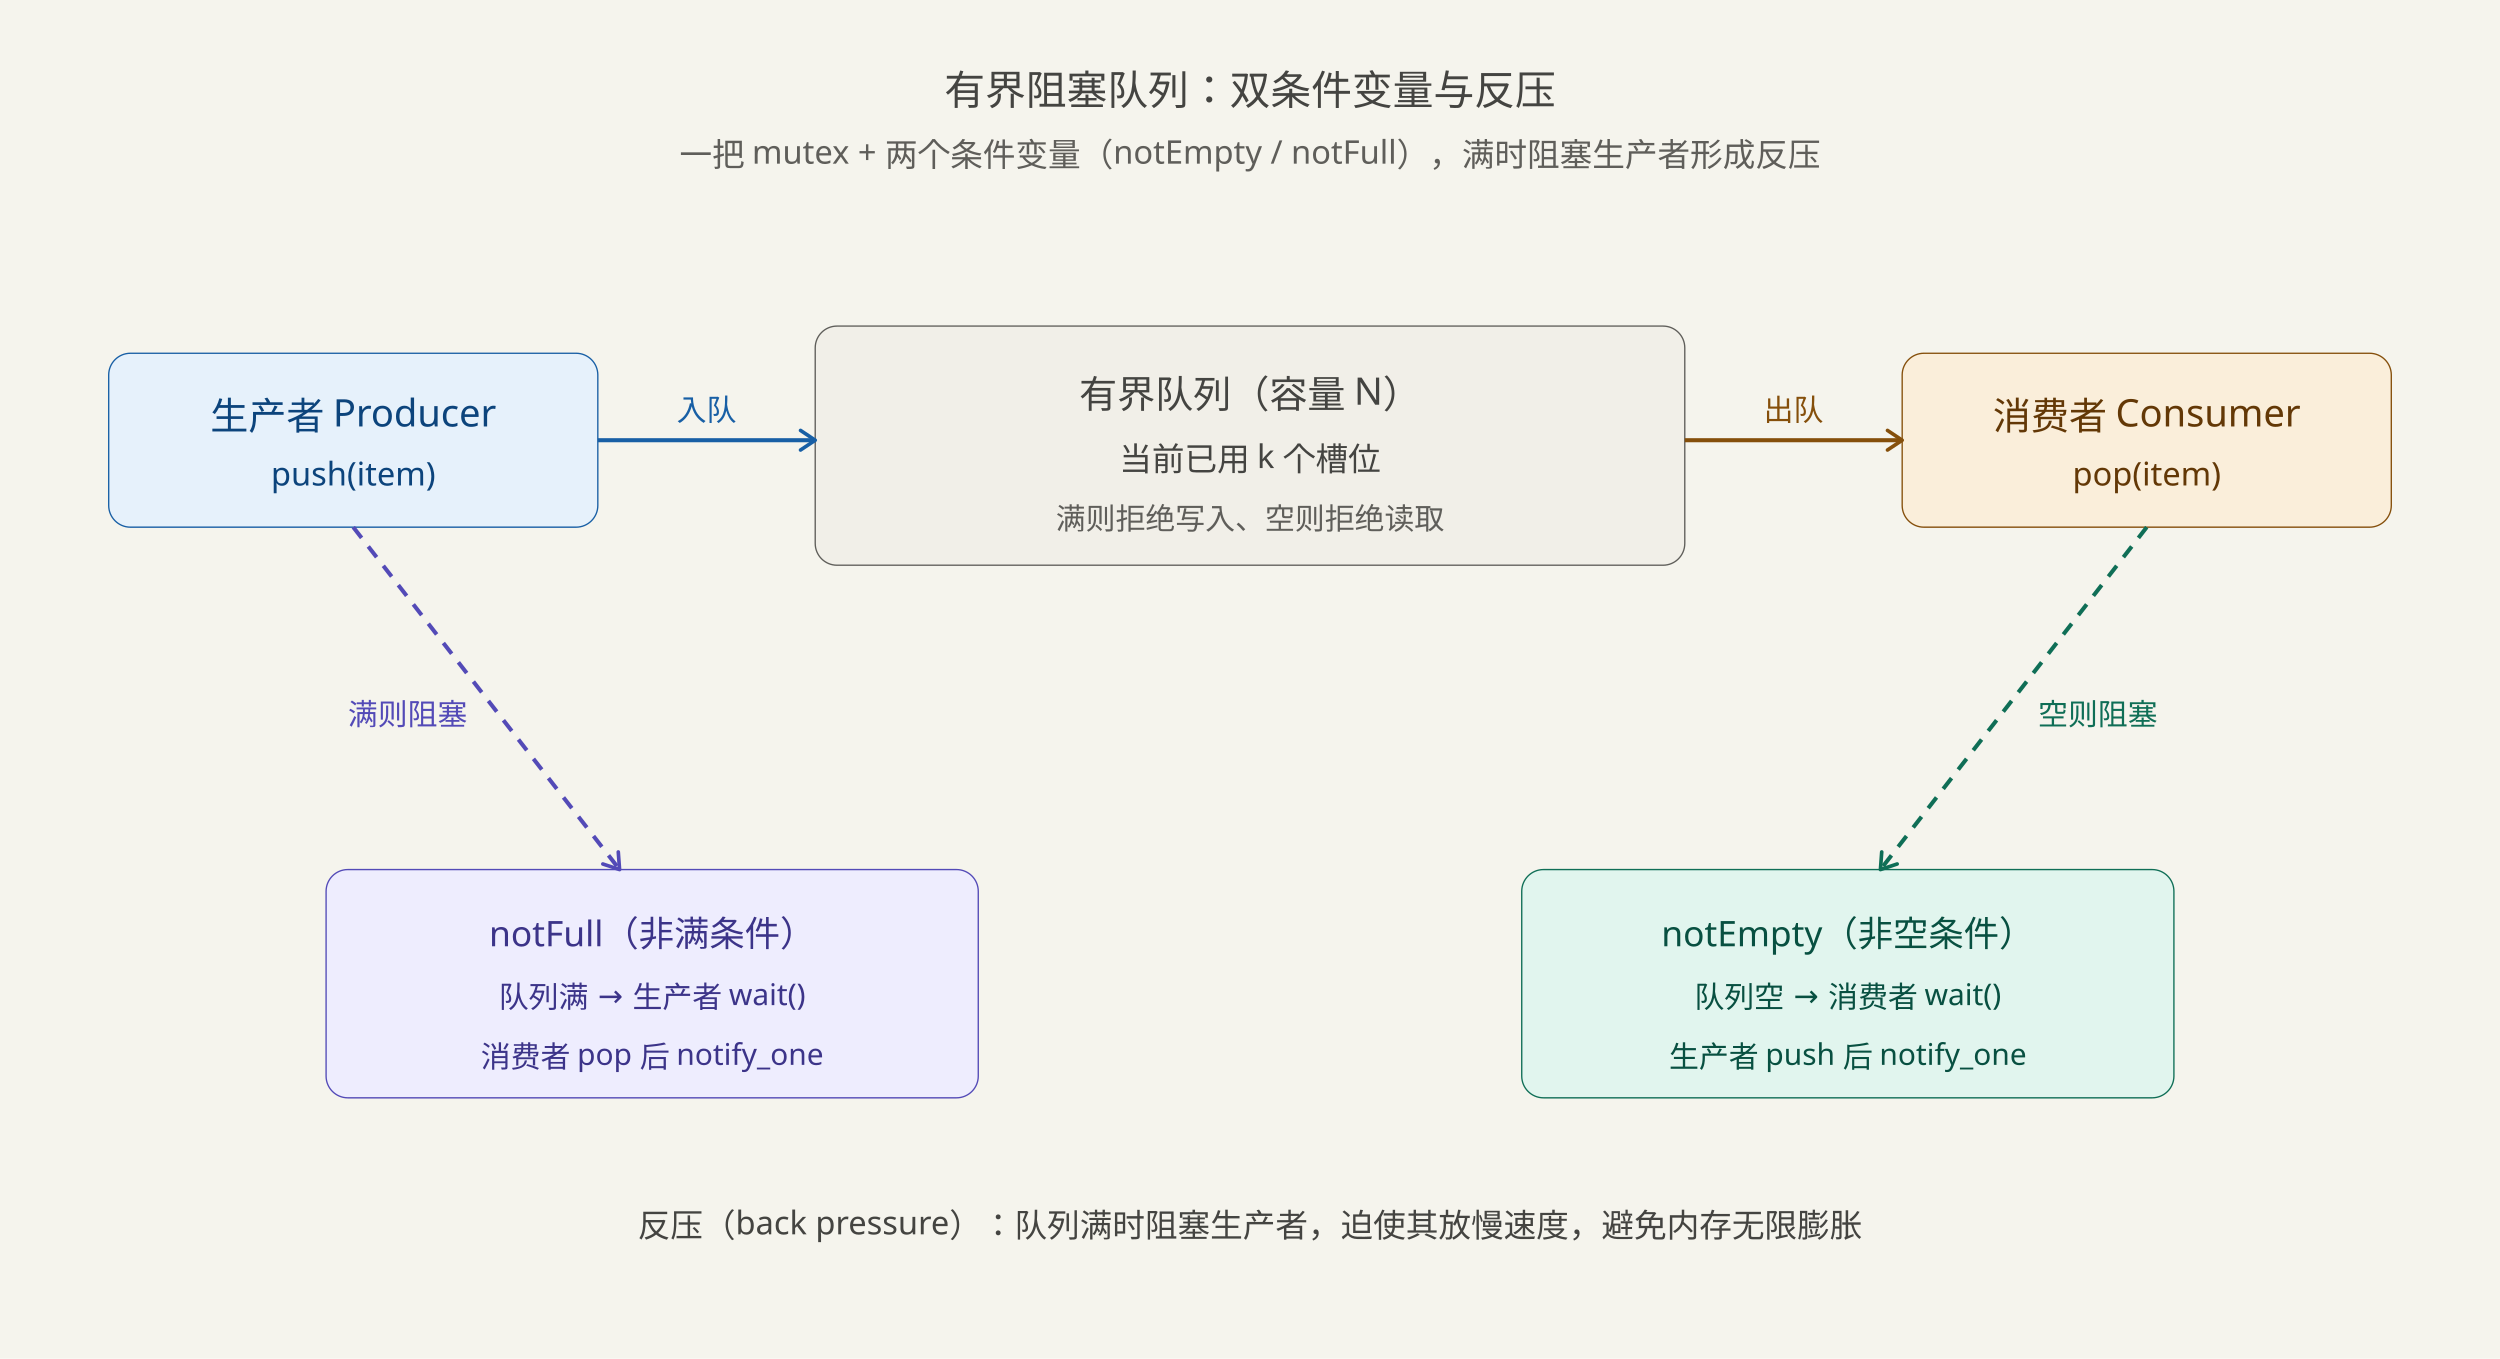
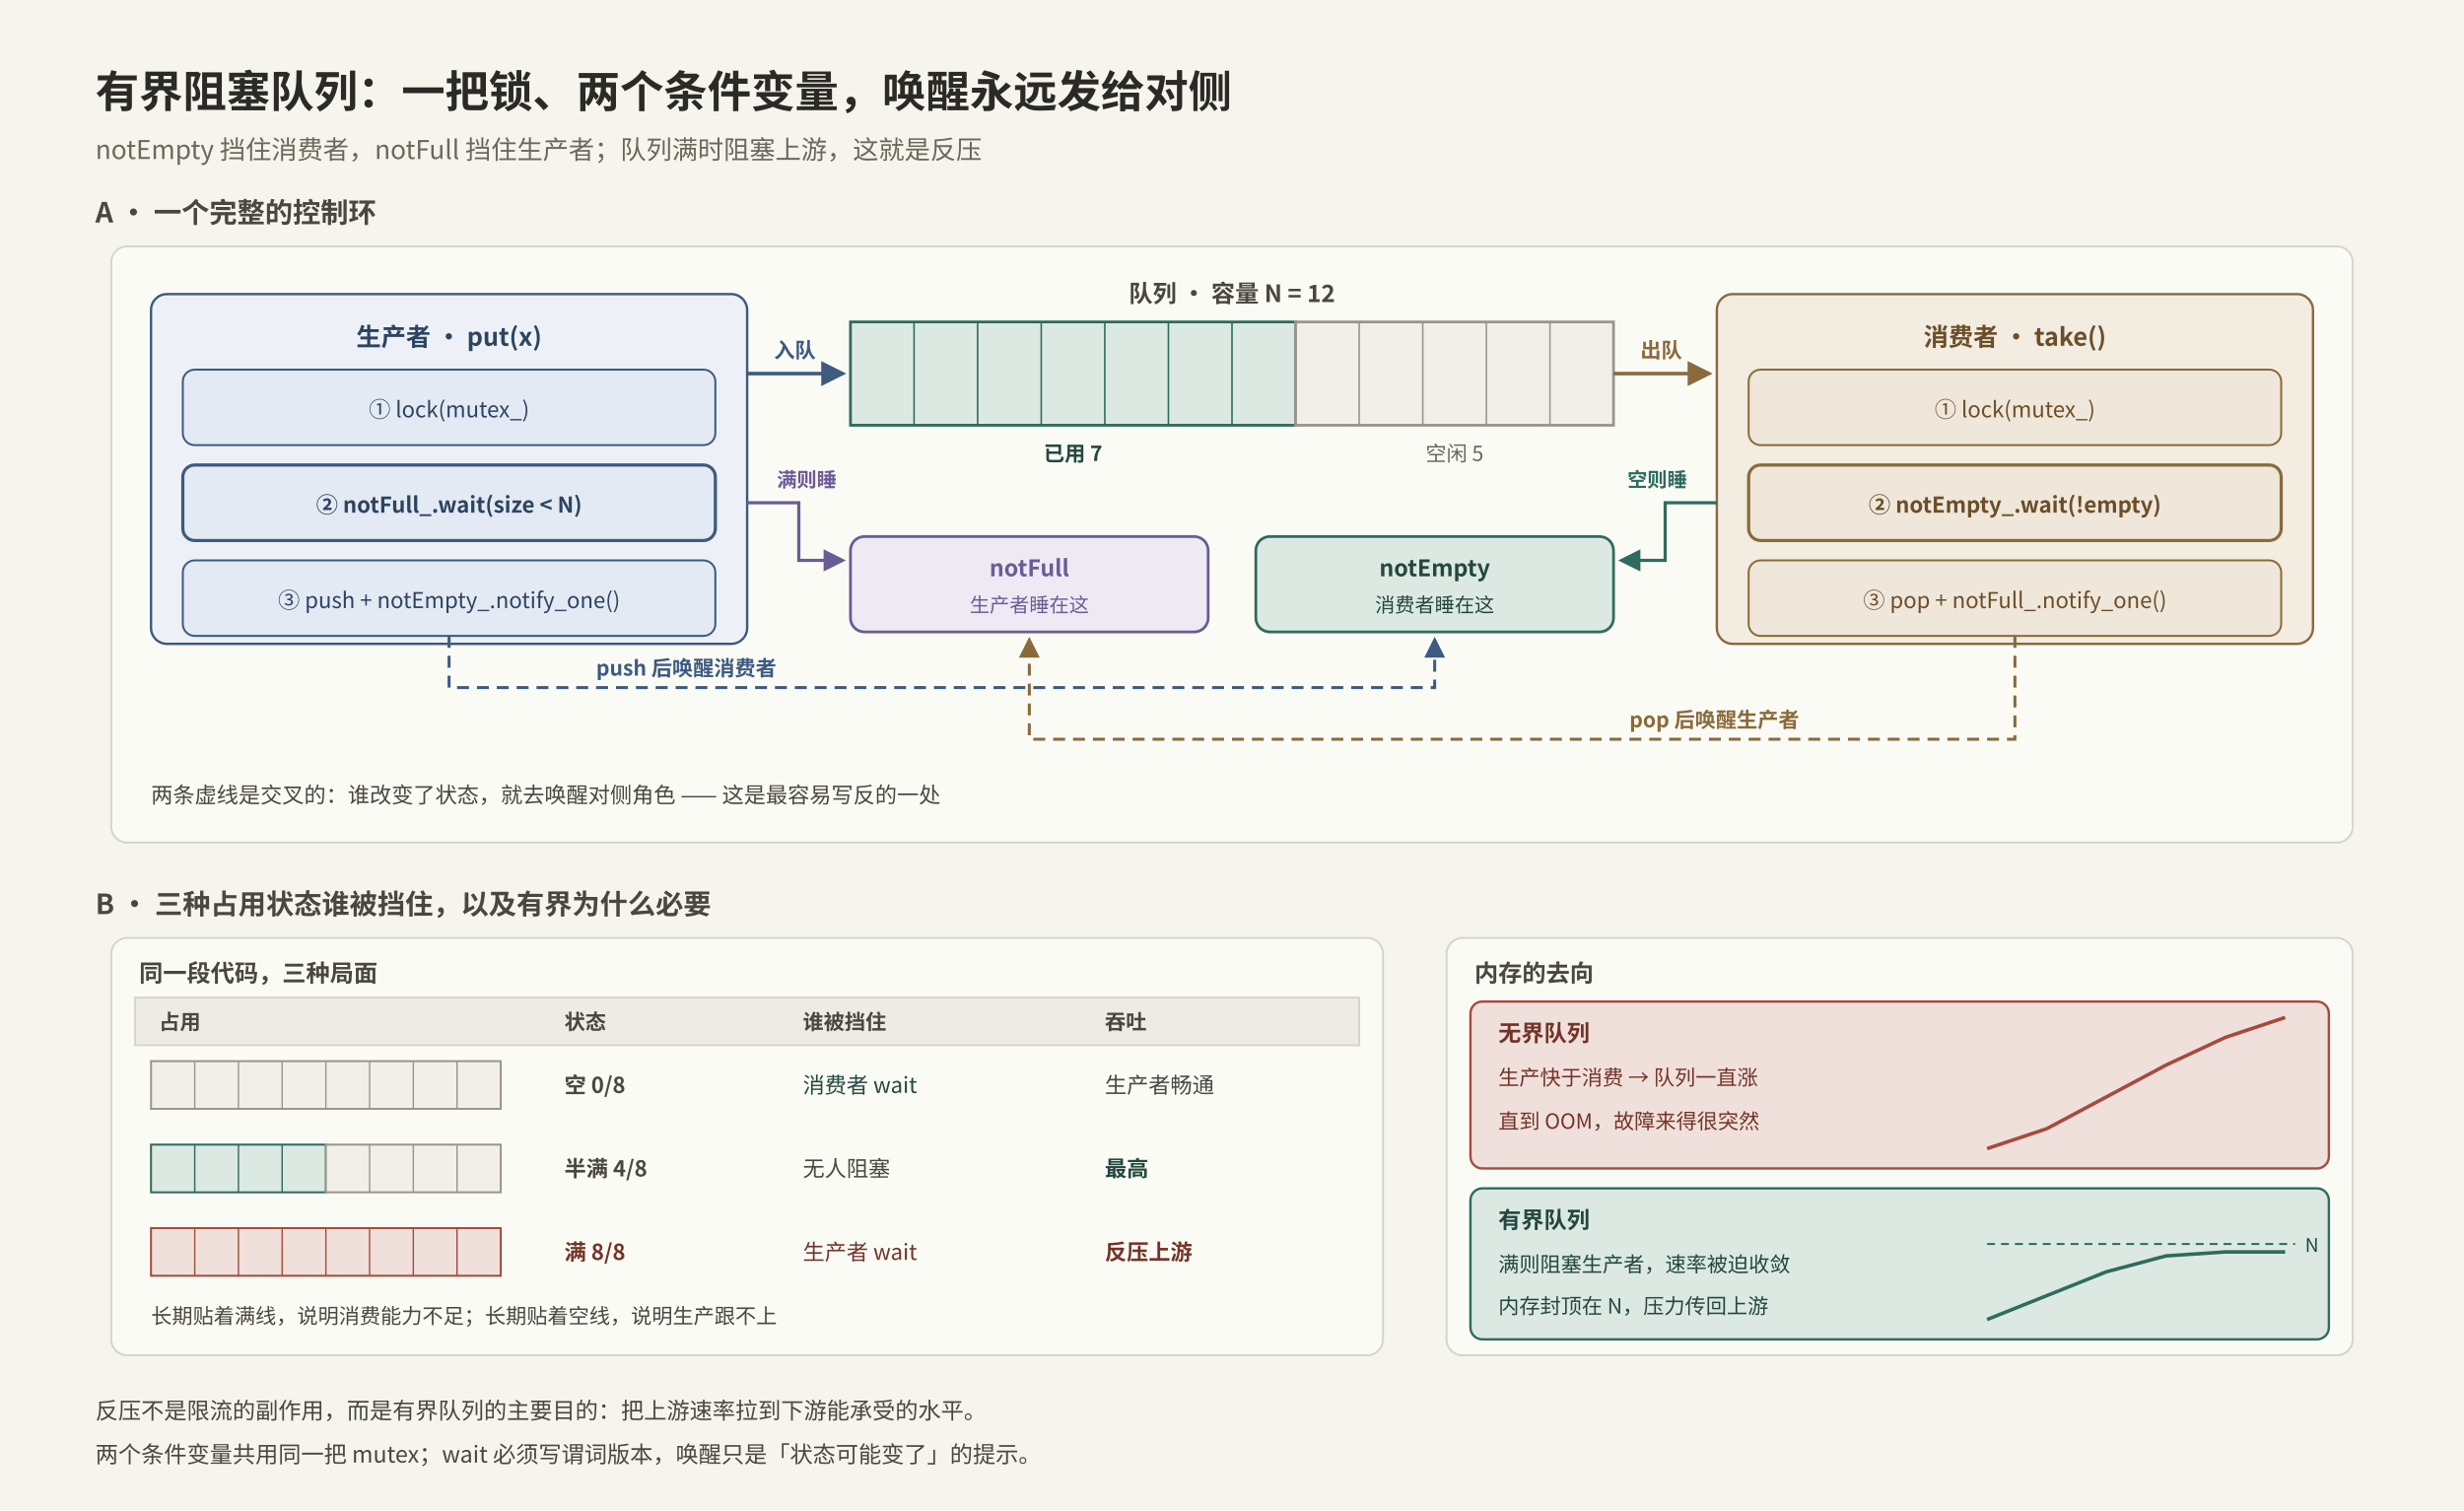
- <svg xmlns="http://www.w3.org/2000/svg" viewBox="0 0 920 500" width="920" height="500">
-   <rect x="0" y="0" width="920" height="500" fill="rgb(245, 244, 237)" />
+ <svg xmlns="http://www.w3.org/2000/svg" viewBox="0 0 1240 760" font-family="'PingFang SC','Hiragino Sans GB','Microsoft YaHei','Noto Sans CJK SC',sans-serif">
  <defs>
-     <marker id="arrow" viewBox="0 0 10 10" refX="8" refY="5" markerWidth="6" markerHeight="6" orient="auto-start-reverse">
-       <path d="M2 1L8 5L2 9" fill="none" stroke="context-stroke" stroke-width="1.5" stroke-linecap="round" stroke-linejoin="round" />
+     <marker id="arr" viewBox="0 0 10 10" refX="8.5" refY="5" markerWidth="7" markerHeight="7" orient="auto-start-reverse">
+       <path d="M0,0 L10,5 L0,10 z" fill="#5A564B" />
+     </marker>
+     <marker id="arrB" viewBox="0 0 10 10" refX="8.5" refY="5" markerWidth="7" markerHeight="7" orient="auto-start-reverse">
+       <path d="M0,0 L10,5 L0,10 z" fill="#3D5A80" />
+     </marker>
+     <marker id="arrA" viewBox="0 0 10 10" refX="8.5" refY="5" markerWidth="7" markerHeight="7" orient="auto-start-reverse">
+       <path d="M0,0 L10,5 L0,10 z" fill="#8A6A3A" />
+     </marker>
+     <marker id="arrP" viewBox="0 0 10 10" refX="8.5" refY="5" markerWidth="7" markerHeight="7" orient="auto-start-reverse">
+       <path d="M0,0 L10,5 L0,10 z" fill="#6B5B95" />
+     </marker>
+     <marker id="arrG" viewBox="0 0 10 10" refX="8.5" refY="5" markerWidth="7" markerHeight="7" orient="auto-start-reverse">
+       <path d="M0,0 L10,5 L0,10 z" fill="#2F6B5E" />
    </marker>
  </defs>
-   <text x="460" y="32" text-anchor="middle" dominant-baseline="central" font-family="system-ui,sans-serif" font-size="15" font-weight="500" fill="#444441">
-     有界阻塞队列：双条件变量与反压
-   </text>
-   <text x="460" y="56" text-anchor="middle" dominant-baseline="central" font-family="system-ui,sans-serif" font-size="12" font-weight="400" fill="#5F5E5A">
-     一把 mutex + 两个条件变量（notEmpty / notFull），满时阻塞生产者形成反压
-   </text>
-   <rect x="40" y="130" width="180" height="64" rx="8" fill="#E6F1FB" stroke="#185FA5" stroke-width="0.5" />
-   <text x="130" y="152" text-anchor="middle" dominant-baseline="central" font-family="system-ui,sans-serif" font-size="14" font-weight="500" fill="#0C447C">生产者 Producer</text>
-   <text x="130" y="174" text-anchor="middle" dominant-baseline="central" font-family="system-ui,sans-serif" font-size="12" fill="#0C447C">push(item)</text>
-   <rect x="300" y="120" width="320" height="88" rx="8" fill="#F1EFE8" stroke="#5F5E5A" stroke-width="0.5" />
-   <text x="460" y="144" text-anchor="middle" dominant-baseline="central" font-family="system-ui,sans-serif" font-size="14" font-weight="500" fill="#444441">有界队列（容量 N）</text>
-   <text x="460" y="168" text-anchor="middle" dominant-baseline="central" font-family="system-ui,sans-serif" font-size="12" fill="#444441">当前已用 k 个槽位</text>
-   <text x="460" y="190" text-anchor="middle" dominant-baseline="central" font-family="system-ui,sans-serif" font-size="11" fill="#5F5E5A">满则拒绝写入、空则拒绝读取</text>
-   <rect x="700" y="130" width="180" height="64" rx="8" fill="#FAEEDA" stroke="#854F0B" stroke-width="0.5" />
-   <text x="790" y="152" text-anchor="middle" dominant-baseline="central" font-family="system-ui,sans-serif" font-size="14" font-weight="500" fill="#633806">消费者 Consumer</text>
-   <text x="790" y="174" text-anchor="middle" dominant-baseline="central" font-family="system-ui,sans-serif" font-size="12" fill="#633806">pop(item)</text>
-   <rect x="120" y="320" width="240" height="84" rx="8" fill="#EEEDFE" stroke="#534AB7" stroke-width="0.5" />
-   <text x="240" y="342" text-anchor="middle" dominant-baseline="central" font-family="system-ui,sans-serif" font-size="13" font-weight="500" fill="#3C3489">notFull（非满条件）</text>
-   <text x="240" y="366" text-anchor="middle" dominant-baseline="central" font-family="system-ui,sans-serif" font-size="11" fill="#3C3489">队列满 → 生产者 wait()</text>
-   <text x="240" y="388" text-anchor="middle" dominant-baseline="central" font-family="system-ui,sans-serif" font-size="11" fill="#3C3489">消费者 pop 后 notify_one</text>
-   <rect x="560" y="320" width="240" height="84" rx="8" fill="#E1F5EE" stroke="#0F6E56" stroke-width="0.5" />
-   <text x="680" y="342" text-anchor="middle" dominant-baseline="central" font-family="system-ui,sans-serif" font-size="13" font-weight="500" fill="#085041">notEmpty（非空条件）</text>
-   <text x="680" y="366" text-anchor="middle" dominant-baseline="central" font-family="system-ui,sans-serif" font-size="11" fill="#085041">队列空 → 消费者 wait()</text>
-   <text x="680" y="388" text-anchor="middle" dominant-baseline="central" font-family="system-ui,sans-serif" font-size="11" fill="#085041">生产者 push 后 notify_one</text>
-   <path d="M220 162 L300 162" fill="none" stroke="#185FA5" stroke-width="1.5" marker-end="url(#arrow)" />
-   <text x="260" y="150" text-anchor="middle" dominant-baseline="central" font-family="system-ui,sans-serif" font-size="11" fill="#185FA5">入队</text>
-   <path d="M620 162 L700 162" fill="none" stroke="#854F0B" stroke-width="1.5" marker-end="url(#arrow)" />
-   <text x="660" y="150" text-anchor="middle" dominant-baseline="central" font-family="system-ui,sans-serif" font-size="11" fill="#854F0B">出队</text>
-   <path d="M130 194 L228 320" fill="none" stroke="#534AB7" stroke-width="1.5" stroke-dasharray="5 4" marker-end="url(#arrow)" />
-   <text x="150" y="262" text-anchor="middle" dominant-baseline="central" font-family="system-ui,sans-serif" font-size="11" font-weight="500" fill="#534AB7">满则阻塞</text>
-   <path d="M790 194 L692 320" fill="none" stroke="#0F6E56" stroke-width="1.5" stroke-dasharray="5 4" marker-end="url(#arrow)" />
-   <text x="772" y="262" text-anchor="middle" dominant-baseline="central" font-family="system-ui,sans-serif" font-size="11" font-weight="500" fill="#0F6E56">空则阻塞</text>
-   <text x="460" y="450" text-anchor="middle" dominant-baseline="central" font-family="system-ui,sans-serif" font-size="12" fill="#444441">
-     反压（back pressure）：队列满时阻塞生产者，迫使其放慢速度，避免内存无限膨胀
-   </text>
+   <rect x="0" y="0" width="1240" height="760" fill="#F5F4ED" />
+   <text x="48" y="54" font-size="22" font-weight="700" fill="#2B2A26">有界阻塞队列：一把锁、两个条件变量，唤醒永远发给对侧</text>
+   <text x="48" y="80" font-size="13" fill="#6B675C">notEmpty 挡住消费者，notFull 挡住生产者；队列满时阻塞上游，这就是反压</text>
+   <text x="48" y="112" font-size="14" font-weight="700" fill="#4A473F">A · 一个完整的控制环</text>
+   <rect x="56" y="124" width="1128" height="300" rx="8" fill="#FBFBF6" stroke="#D8D5C8" stroke-width="1" />
+   <rect x="76" y="148" width="300" height="176" rx="8" fill="#EDF1F7" stroke="#3D5A80" stroke-width="1.2" />
+   <text x="226" y="174" font-size="12.5" font-weight="700" fill="#2C4460" text-anchor="middle">生产者 · put(x)</text>
+   <rect x="92" y="186" width="268" height="38" rx="6" fill="#E3EAF4" stroke="#3D5A80" stroke-width="1" />
+   <text x="226" y="210" font-size="11" fill="#2C4460" text-anchor="middle">① lock(mutex_)</text>
+   <rect x="92" y="234" width="268" height="38" rx="6" fill="#E3EAF4" stroke="#3D5A80" stroke-width="1.6" />
+   <text x="226" y="258" font-size="11" font-weight="700" fill="#2C4460" text-anchor="middle">② notFull_.wait(size &lt; N)</text>
+   <rect x="92" y="282" width="268" height="38" rx="6" fill="#E3EAF4" stroke="#3D5A80" stroke-width="1" />
+   <text x="226" y="306" font-size="11" fill="#2C4460" text-anchor="middle">③ push + notEmpty_.notify_one()</text>
+   <rect x="864" y="148" width="300" height="176" rx="8" fill="#F2ECE1" stroke="#8A6A3A" stroke-width="1.2" />
+   <text x="1014" y="174" font-size="12.5" font-weight="700" fill="#6B4E28" text-anchor="middle">消费者 · take()</text>
+   <rect x="880" y="186" width="268" height="38" rx="6" fill="#EFE7DA" stroke="#8A6A3A" stroke-width="1" />
+   <text x="1014" y="210" font-size="11" fill="#6B4E28" text-anchor="middle">① lock(mutex_)</text>
+   <rect x="880" y="234" width="268" height="38" rx="6" fill="#EFE7DA" stroke="#8A6A3A" stroke-width="1.6" />
+   <text x="1014" y="258" font-size="11" font-weight="700" fill="#6B4E28" text-anchor="middle">② notEmpty_.wait(!empty)</text>
+   <rect x="880" y="282" width="268" height="38" rx="6" fill="#EFE7DA" stroke="#8A6A3A" stroke-width="1" />
+   <text x="1014" y="306" font-size="11" fill="#6B4E28" text-anchor="middle">③ pop + notFull_.notify_one()</text>
+   <text x="620" y="152" font-size="12" font-weight="700" fill="#4A473F" text-anchor="middle">队列 · 容量 N = 12</text>
+   <rect x="428" y="162" width="224" height="52" fill="#DCE9E3" stroke="#2F6B5E" stroke-width="1.4" />
+   <rect x="652" y="162" width="160" height="52" fill="#F1EFE8" stroke="#9B968A" stroke-width="1.4" />
+   <line x1="460" y1="162" x2="460" y2="214" stroke="#2F6B5E" stroke-width="0.8" />
+   <line x1="492" y1="162" x2="492" y2="214" stroke="#2F6B5E" stroke-width="0.8" />
+   <line x1="524" y1="162" x2="524" y2="214" stroke="#2F6B5E" stroke-width="0.8" />
+   <line x1="556" y1="162" x2="556" y2="214" stroke="#2F6B5E" stroke-width="0.8" />
+   <line x1="588" y1="162" x2="588" y2="214" stroke="#2F6B5E" stroke-width="0.8" />
+   <line x1="620" y1="162" x2="620" y2="214" stroke="#2F6B5E" stroke-width="0.8" />
+   <line x1="684" y1="162" x2="684" y2="214" stroke="#9B968A" stroke-width="0.8" />
+   <line x1="716" y1="162" x2="716" y2="214" stroke="#9B968A" stroke-width="0.8" />
+   <line x1="748" y1="162" x2="748" y2="214" stroke="#9B968A" stroke-width="0.8" />
+   <line x1="780" y1="162" x2="780" y2="214" stroke="#9B968A" stroke-width="0.8" />
+   <text x="540" y="232" font-size="10.5" font-weight="700" fill="#24473F" text-anchor="middle">已用 7</text>
+   <text x="732" y="232" font-size="10.5" fill="#6B675C" text-anchor="middle">空闲 5</text>
+   <line x1="376" y1="188" x2="424" y2="188" stroke="#3D5A80" stroke-width="1.8" marker-end="url(#arrB)" />
+   <text x="400" y="180" font-size="10.5" font-weight="700" fill="#3D5A80" text-anchor="middle">入队</text>
+   <line x1="812" y1="188" x2="860" y2="188" stroke="#8A6A3A" stroke-width="1.8" marker-end="url(#arrA)" />
+   <text x="836" y="180" font-size="10.5" font-weight="700" fill="#8A6A3A" text-anchor="middle">出队</text>
+   <rect x="428" y="270" width="180" height="48" rx="7" fill="#EDEAF3" stroke="#6B5B95" stroke-width="1.4" />
+   <text x="518" y="290" font-size="11.5" font-weight="700" fill="#6B5B95" text-anchor="middle">notFull</text>
+   <text x="518" y="308" font-size="10" fill="#6B5B95" text-anchor="middle">生产者睡在这</text>
+   <rect x="632" y="270" width="180" height="48" rx="7" fill="#DCE9E3" stroke="#2F6B5E" stroke-width="1.4" />
+   <text x="722" y="290" font-size="11.5" font-weight="700" fill="#24473F" text-anchor="middle">notEmpty</text>
+   <text x="722" y="308" font-size="10" fill="#24473F" text-anchor="middle">消费者睡在这</text>
+   <path d="M376,253 L402,253 L402,282 L424,282" fill="none" stroke="#6B5B95" stroke-width="1.6" marker-end="url(#arrP)" />
+   <text x="406" y="245" font-size="10" font-weight="700" fill="#6B5B95" text-anchor="middle">满则睡</text>
+   <path d="M864,253 L838,253 L838,282 L816,282" fill="none" stroke="#2F6B5E" stroke-width="1.6" marker-end="url(#arrG)" />
+   <text x="834" y="245" font-size="10" font-weight="700" fill="#2F6B5E" text-anchor="middle">空则睡</text>
+   <path d="M226,320 L226,346 L722,346 L722,322" fill="none" stroke="#3D5A80" stroke-width="1.5" stroke-dasharray="6 4" marker-end="url(#arrB)" />
+   <text x="300" y="340" font-size="10.5" font-weight="700" fill="#3D5A80">push 后唤醒消费者</text>
+   <path d="M1014,320 L1014,372 L518,372 L518,322" fill="none" stroke="#8A6A3A" stroke-width="1.5" stroke-dasharray="6 4" marker-end="url(#arrA)" />
+   <text x="820" y="366" font-size="10.5" font-weight="700" fill="#8A6A3A">pop 后唤醒生产者</text>
+   <text x="76" y="404" font-size="11" fill="#4A473F">两条虚线是交叉的：谁改变了状态，就去唤醒对侧角色 —— 这是最容易写反的一处</text>
+   <text x="48" y="460" font-size="14" font-weight="700" fill="#4A473F">B · 三种占用状态谁被挡住，以及有界为什么必要</text>
+   <rect x="56" y="472" width="640" height="210" rx="8" fill="#FBFBF6" stroke="#D8D5C8" stroke-width="1" />
+   <text x="70" y="494" font-size="12" font-weight="700" fill="#4A473F">同一段代码，三种局面</text>
+   <rect x="68" y="502" width="616" height="24" fill="#EDEBE3" stroke="#D8D5C8" stroke-width="1" />
+   <text x="80" y="518" font-size="10.5" font-weight="700" fill="#4A473F">占用</text>
+   <text x="284" y="518" font-size="10.5" font-weight="700" fill="#4A473F">状态</text>
+   <text x="404" y="518" font-size="10.5" font-weight="700" fill="#4A473F">谁被挡住</text>
+   <text x="556" y="518" font-size="10.5" font-weight="700" fill="#4A473F">吞吐</text>
+   <rect x="76" y="534" width="176" height="24" fill="#F1EFE8" stroke="#9B968A" stroke-width="1" />
+   <line x1="98" y1="534" x2="98" y2="558" stroke="#9B968A" stroke-width="0.7" />
+   <line x1="120" y1="534" x2="120" y2="558" stroke="#9B968A" stroke-width="0.7" />
+   <line x1="142" y1="534" x2="142" y2="558" stroke="#9B968A" stroke-width="0.7" />
+   <line x1="164" y1="534" x2="164" y2="558" stroke="#9B968A" stroke-width="0.7" />
+   <line x1="186" y1="534" x2="186" y2="558" stroke="#9B968A" stroke-width="0.7" />
+   <line x1="208" y1="534" x2="208" y2="558" stroke="#9B968A" stroke-width="0.7" />
+   <line x1="230" y1="534" x2="230" y2="558" stroke="#9B968A" stroke-width="0.7" />
+   <text x="284" y="550" font-size="11" font-weight="700" fill="#4A473F">空 0/8</text>
+   <text x="404" y="550" font-size="11" fill="#24473F">消费者 wait</text>
+   <text x="556" y="550" font-size="11" fill="#4A473F">生产者畅通</text>
+   <rect x="76" y="576" width="88" height="24" fill="#DCE9E3" stroke="#2F6B5E" stroke-width="1" />
+   <rect x="164" y="576" width="88" height="24" fill="#F1EFE8" stroke="#9B968A" stroke-width="1" />
+   <line x1="98" y1="576" x2="98" y2="600" stroke="#2F6B5E" stroke-width="0.7" />
+   <line x1="120" y1="576" x2="120" y2="600" stroke="#2F6B5E" stroke-width="0.7" />
+   <line x1="142" y1="576" x2="142" y2="600" stroke="#2F6B5E" stroke-width="0.7" />
+   <line x1="186" y1="576" x2="186" y2="600" stroke="#9B968A" stroke-width="0.7" />
+   <line x1="208" y1="576" x2="208" y2="600" stroke="#9B968A" stroke-width="0.7" />
+   <line x1="230" y1="576" x2="230" y2="600" stroke="#9B968A" stroke-width="0.7" />
+   <text x="284" y="592" font-size="11" font-weight="700" fill="#4A473F">半满 4/8</text>
+   <text x="404" y="592" font-size="11" fill="#4A473F">无人阻塞</text>
+   <text x="556" y="592" font-size="11" font-weight="700" fill="#24473F">最高</text>
+   <rect x="76" y="618" width="176" height="24" fill="#F0E0DB" stroke="#A64B3C" stroke-width="1" />
+   <line x1="98" y1="618" x2="98" y2="642" stroke="#A64B3C" stroke-width="0.7" />
+   <line x1="120" y1="618" x2="120" y2="642" stroke="#A64B3C" stroke-width="0.7" />
+   <line x1="142" y1="618" x2="142" y2="642" stroke="#A64B3C" stroke-width="0.7" />
+   <line x1="164" y1="618" x2="164" y2="642" stroke="#A64B3C" stroke-width="0.7" />
+   <line x1="186" y1="618" x2="186" y2="642" stroke="#A64B3C" stroke-width="0.7" />
+   <line x1="208" y1="618" x2="208" y2="642" stroke="#A64B3C" stroke-width="0.7" />
+   <line x1="230" y1="618" x2="230" y2="642" stroke="#A64B3C" stroke-width="0.7" />
+   <text x="284" y="634" font-size="11" font-weight="700" fill="#733428">满 8/8</text>
+   <text x="404" y="634" font-size="11" fill="#733428">生产者 wait</text>
+   <text x="556" y="634" font-size="11" font-weight="700" fill="#733428">反压上游</text>
+   <text x="76" y="666" font-size="10.5" fill="#4A473F">长期贴着满线，说明消费能力不足；长期贴着空线，说明生产跟不上</text>
+   <rect x="728" y="472" width="456" height="210" rx="8" fill="#FBFBF6" stroke="#D8D5C8" stroke-width="1" />
+   <text x="742" y="494" font-size="12" font-weight="700" fill="#4A473F">内存的去向</text>
+   <rect x="740" y="504" width="432" height="84" rx="6" fill="#F0E0DB" stroke="#A64B3C" stroke-width="1.2" />
+   <text x="754" y="524" font-size="11.5" font-weight="700" fill="#733428">无界队列</text>
+   <text x="754" y="546" font-size="10.5" fill="#733428">生产快于消费 → 队列一直涨</text>
+   <text x="754" y="568" font-size="10.5" fill="#733428">直到 OOM，故障来得很突然</text>
+   <polyline points="1000,578 1030,568 1060,552 1090,536 1120,522 1150,512" fill="none" stroke="#A64B3C" stroke-width="1.8" />
+   <rect x="740" y="598" width="432" height="76" rx="6" fill="#DCE9E3" stroke="#2F6B5E" stroke-width="1.2" />
+   <text x="754" y="618" font-size="11.5" font-weight="700" fill="#24473F">有界队列</text>
+   <text x="754" y="640" font-size="10.5" fill="#24473F">满则阻塞生产者，速率被迫收敛</text>
+   <text x="754" y="661" font-size="10.5" fill="#24473F">内存封顶在 N，压力传回上游</text>
+   <line x1="1000" y1="626" x2="1155" y2="626" stroke="#2F6B5E" stroke-width="1" stroke-dasharray="4 3" />
+   <text x="1160" y="630" font-size="9.5" fill="#24473F">N</text>
+   <polyline points="1000,664 1030,652 1060,640 1090,632 1120,630 1150,630" fill="none" stroke="#2F6B5E" stroke-width="1.8" />
+   <text x="48" y="714" font-size="11.5" fill="#4A473F">反压不是限流的副作用，而是有界队列的主要目的：把上游速率拉到下游能承受的水平。</text>
+   <text x="48" y="736" font-size="11.5" fill="#4A473F">两个条件变量共用同一把 mutex；wait 必须写谓词版本，唤醒只是「状态可能变了」的提示。</text>
</svg>
